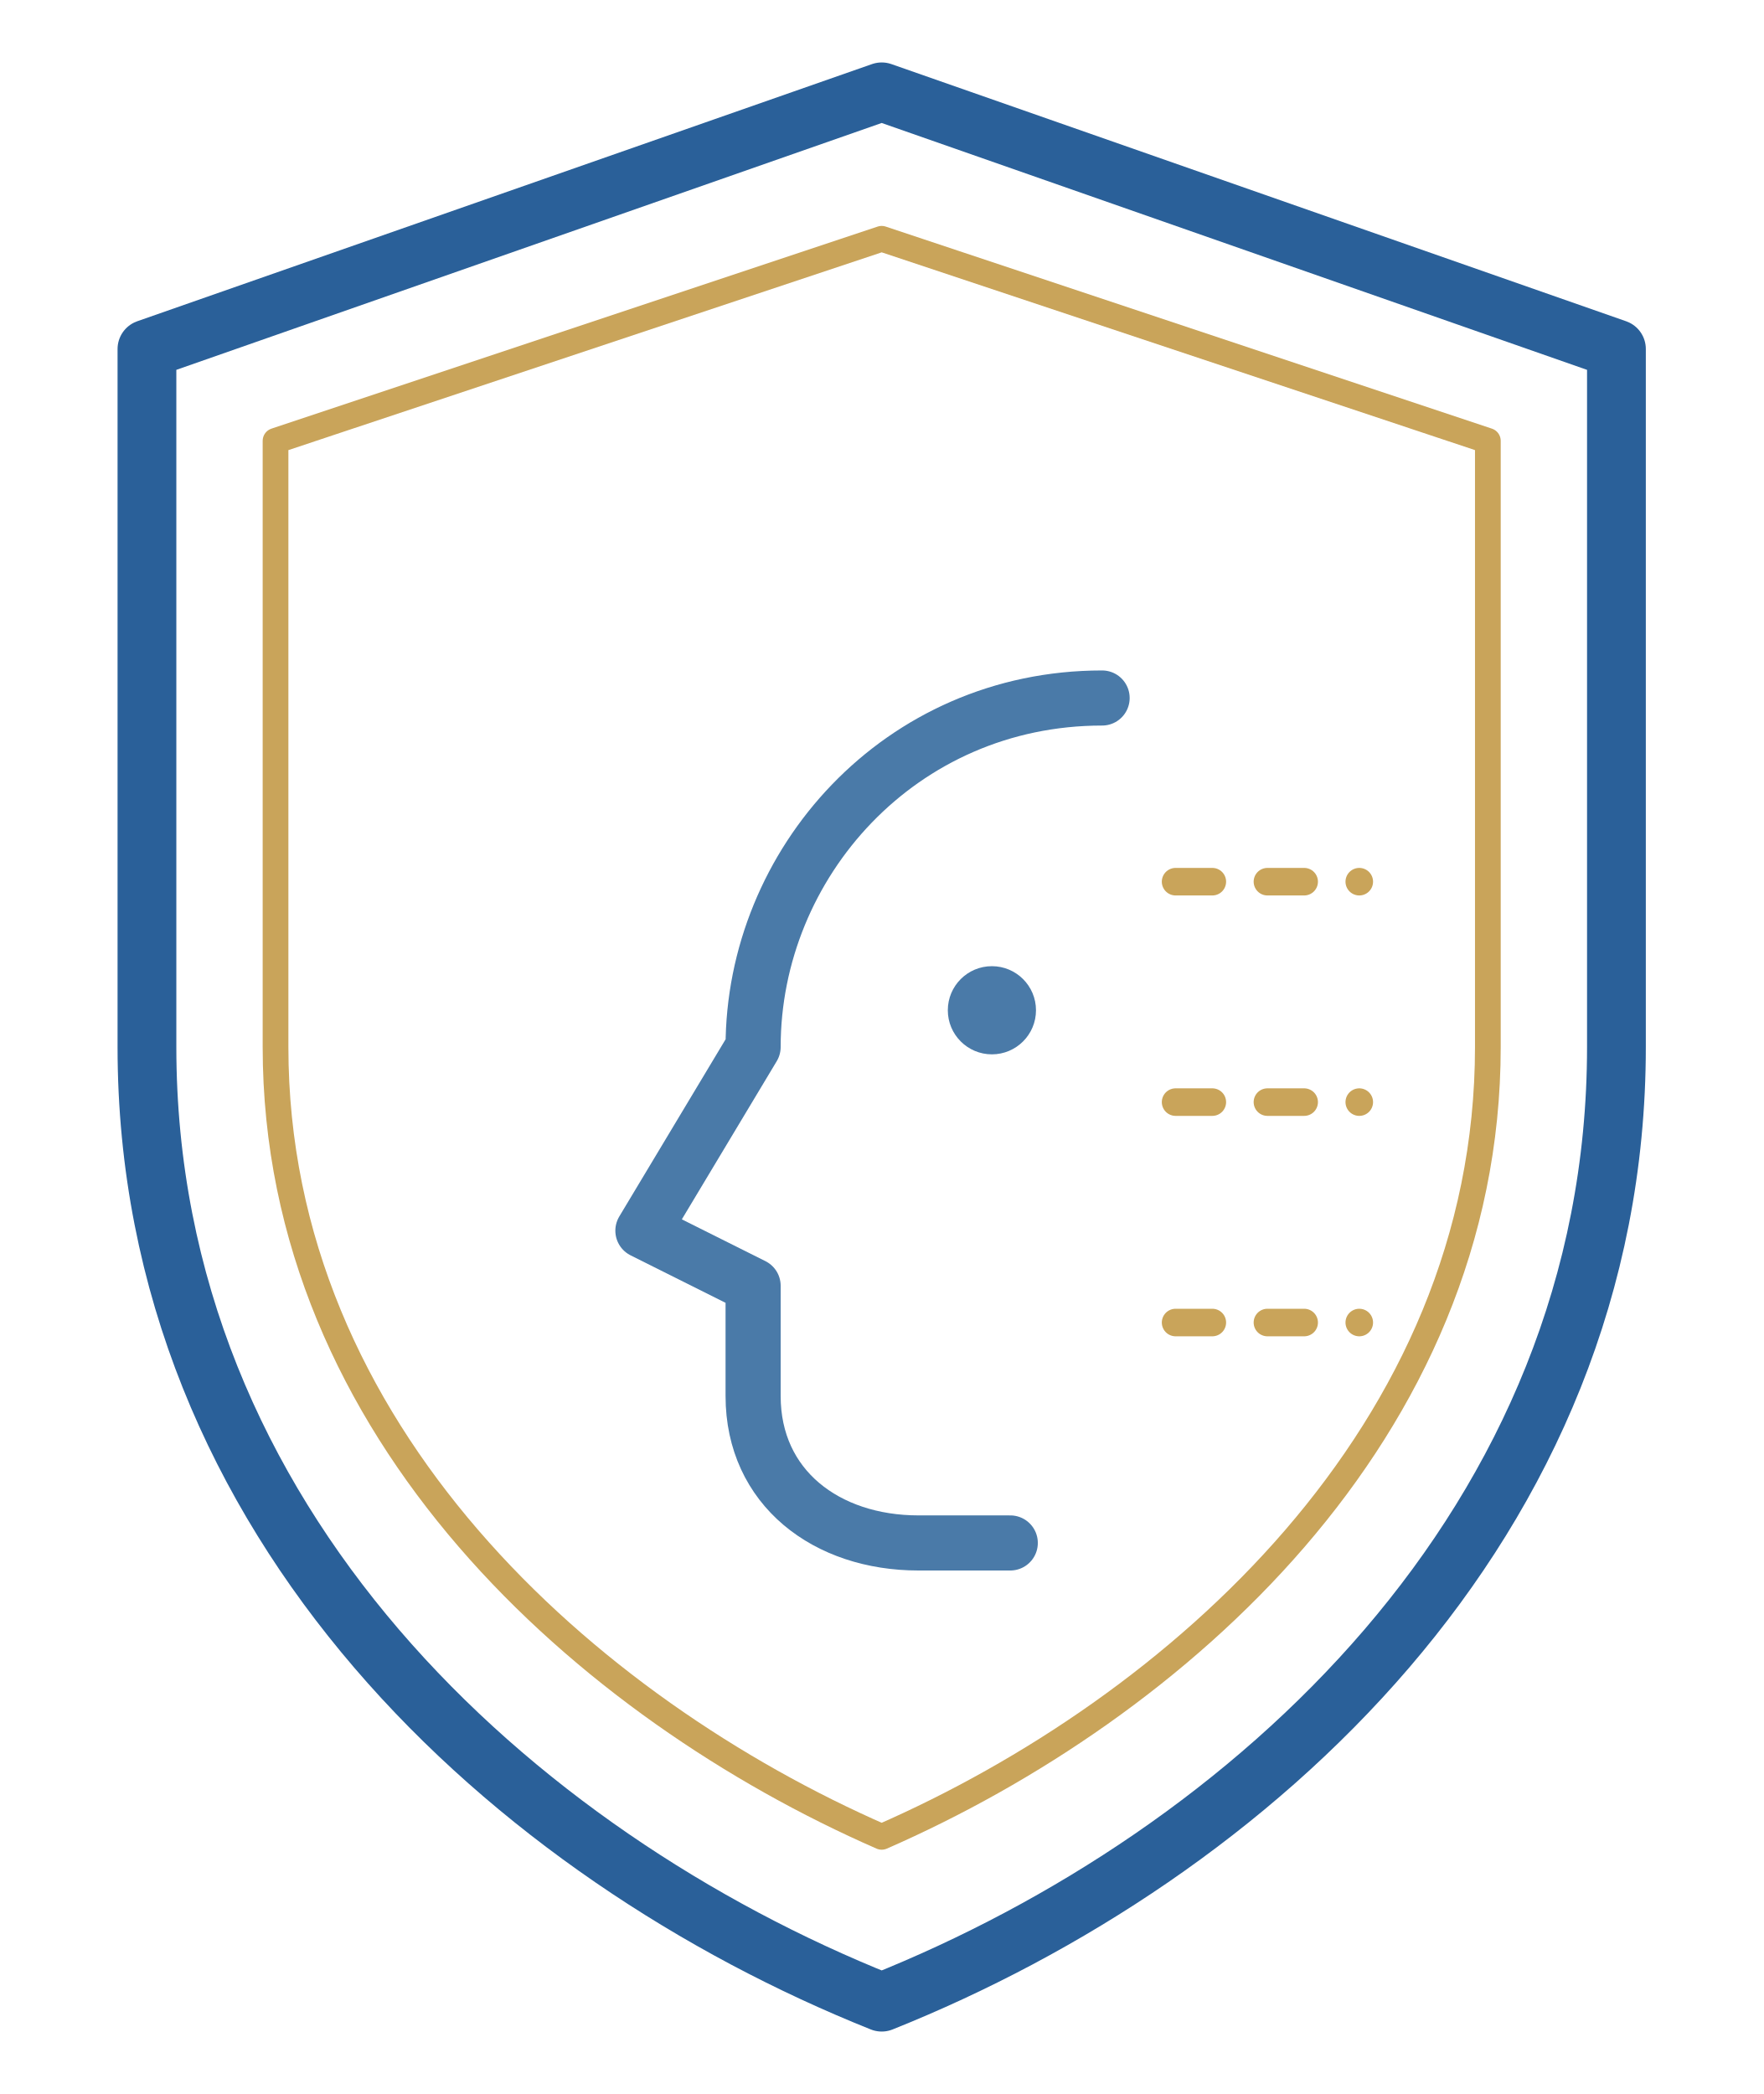
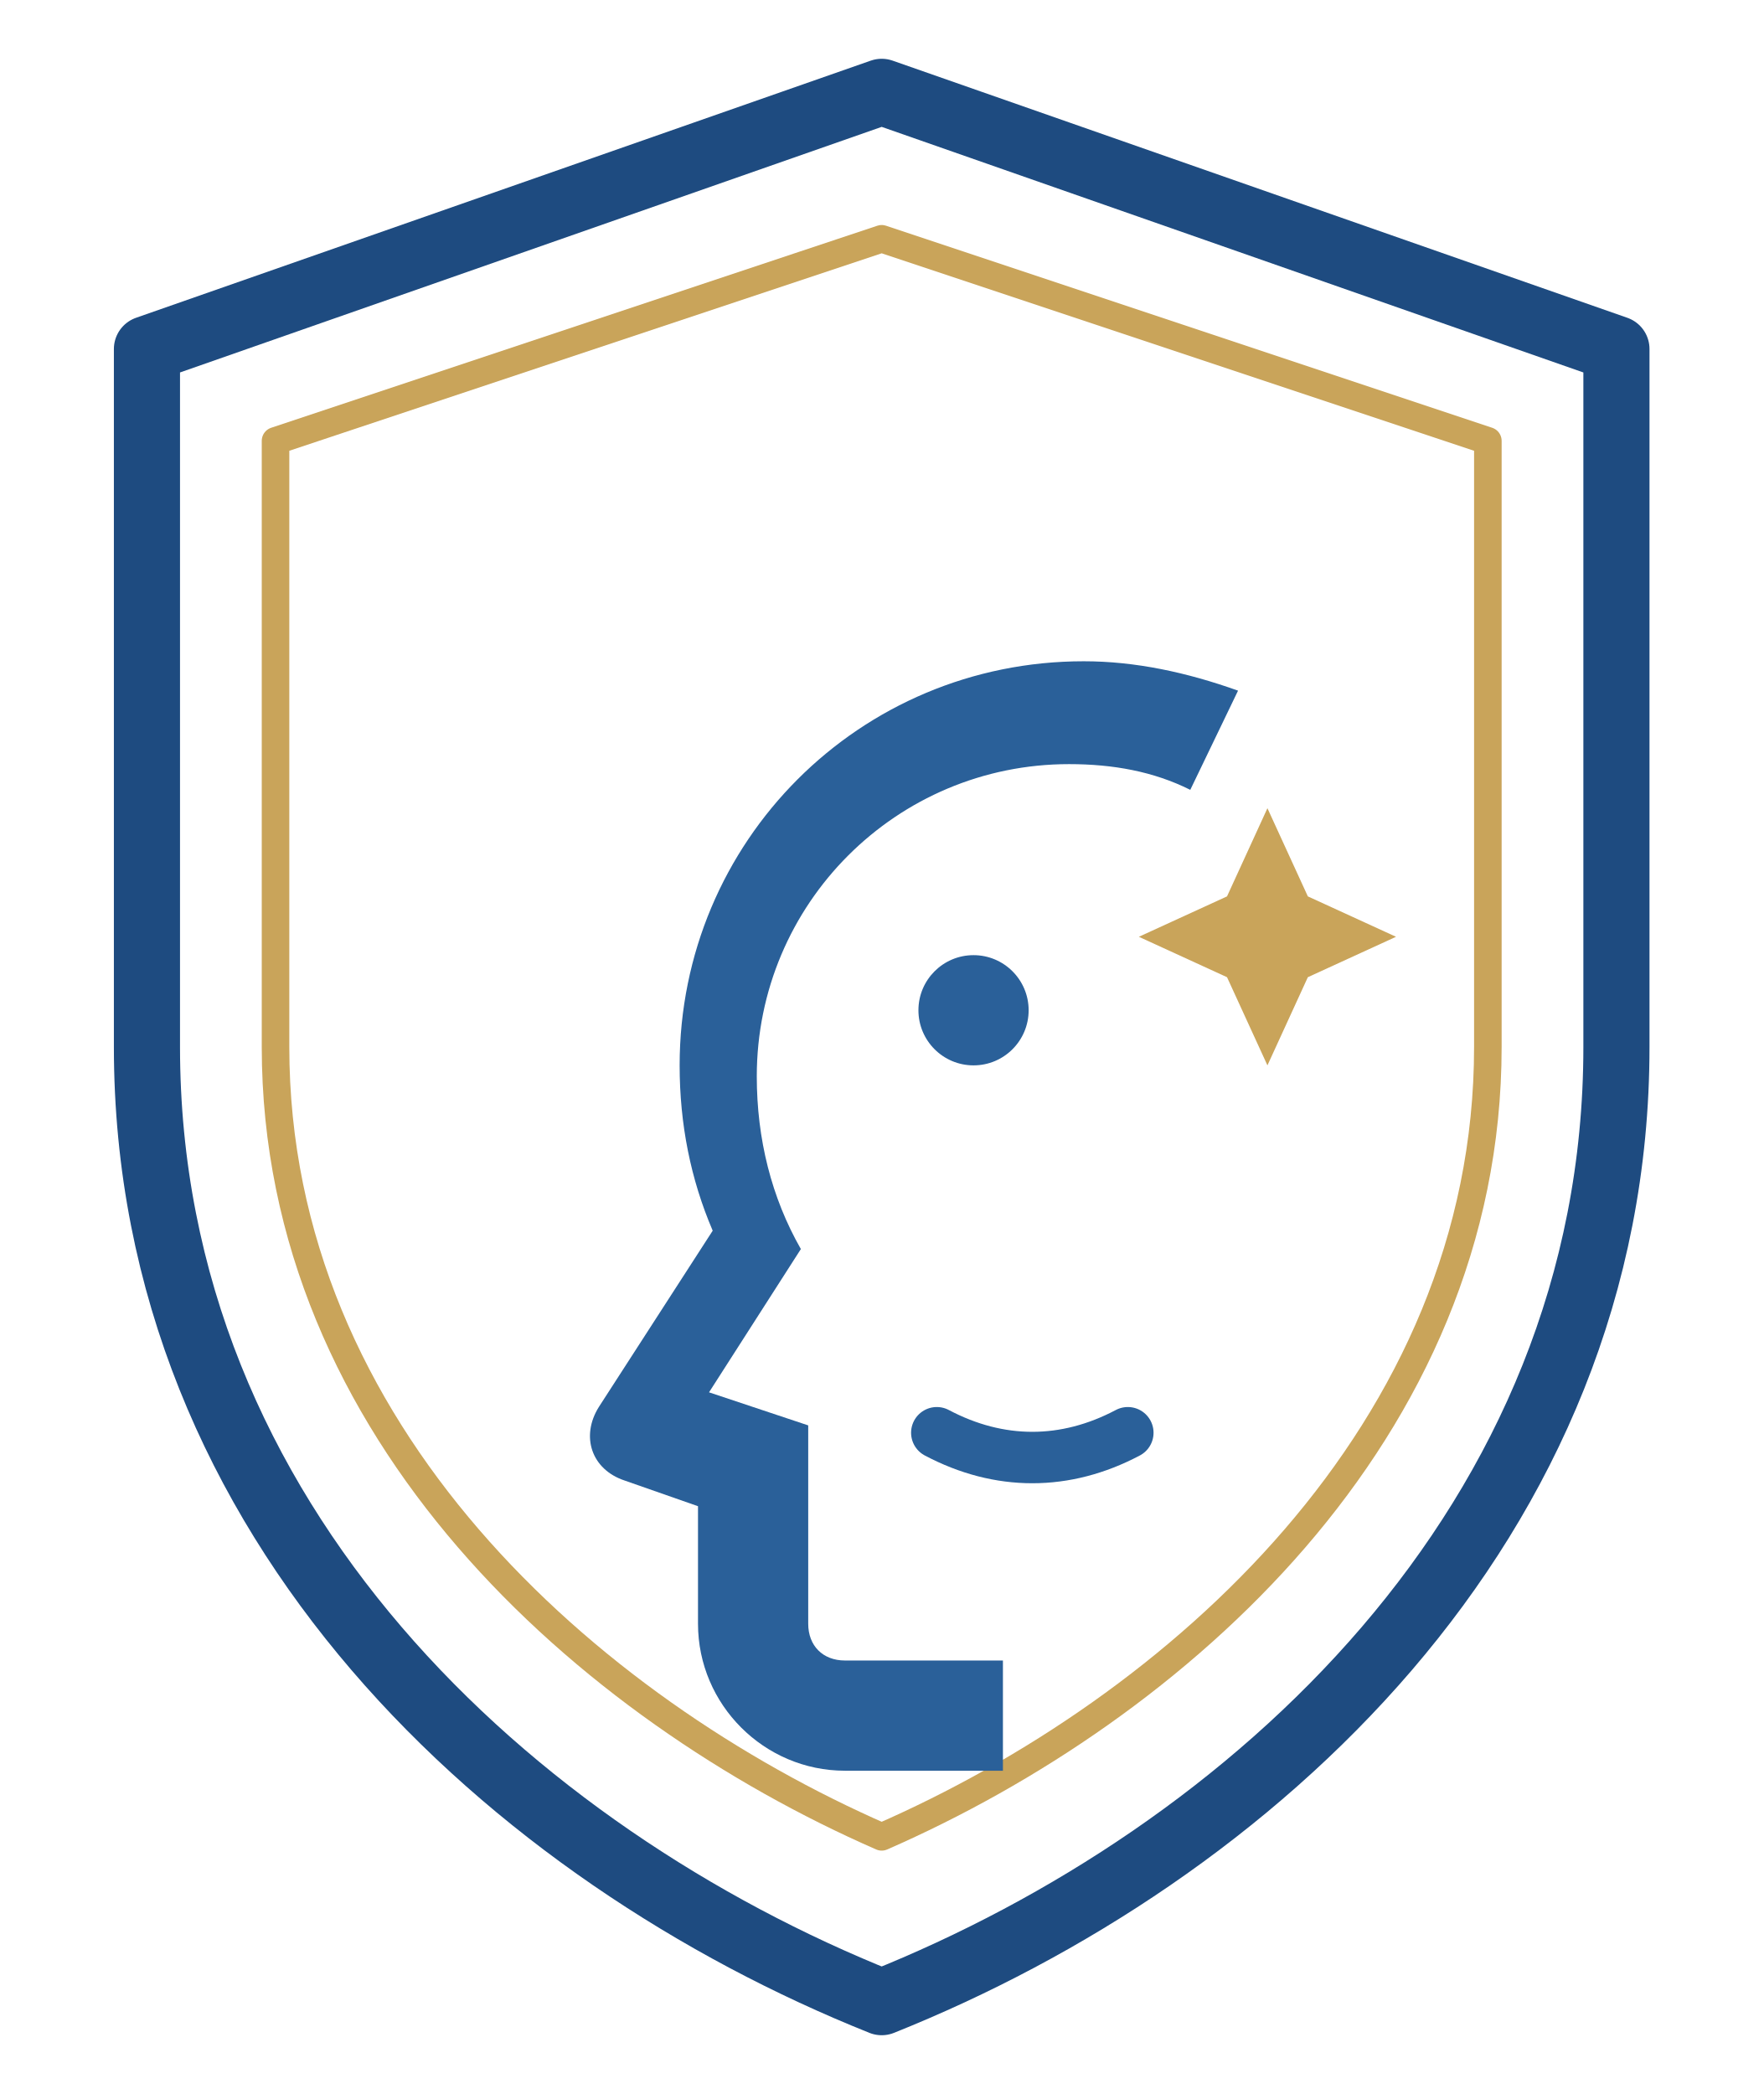
<svg xmlns="http://www.w3.org/2000/svg" viewBox="0 0 96 114" role="img" aria-label="Wappen Ästhetische Chirurgie">
-   <path d="M48 5 L88 19 V57 C88 83 68 101 48 109 C28 101 8 83 8 57 V19 Z" fill="none" stroke="#2A6099" stroke-width="3.2" stroke-linejoin="round" />
-   <path d="M48 13 L81 24 V57 C81 78 64 93 48 100 C32 93 15 78 15 57 V24 Z" fill="none" stroke="#C9A45A" stroke-width="1.4" stroke-linejoin="round" />
-   <path d="M60 38c-11 0-19 9-19 19l-6 10 6 3v6c0 5 4 8 9 8h5" fill="none" stroke="#4A7AA8" stroke-width="3" stroke-linecap="round" stroke-linejoin="round" />
-   <circle cx="54" cy="55" r="2.4" fill="#4A7AA8" />
-   <path d="M64 48h10M64 60h10M64 72h10" stroke="#C9A45A" stroke-width="1.5" stroke-linecap="round" stroke-dasharray="2 3" />
+   <path d="M48 5 L88 19 V57 C88 83 68 101 48 109 C28 101 8 83 8 57 V19 Z" fill="none" stroke="#1E4B80" stroke-width="3.6" stroke-linejoin="round" />
+   <path d="M48 13 L81 24 V57 C81 78 64 93 48 100 C32 93 15 78 15 57 V24 Z" fill="none" stroke="#C9A45A" stroke-width="1.5" stroke-linejoin="round" />
+   <path d="M59 36c-12.2 0-22 9.8-22 22 0 3.2.6 6.2 1.8 9l-6.2 9.6c-1 1.6-.4 3.4 1.4 4            l4 1.4v6.4c0 4.4 3.6 8 8 8h8.6v-6H46c-1.2 0-2-.8-2-2V77.6l-5.4-1.8 5-7.8            c-1.6-2.8-2.4-6-2.4-9.4 0-9.4 7.6-17 17-17 2.4 0 4.6.4 6.6 1.4l2.6-5.4            C64.6 36.6 61.8 36 59 36z" fill="#2A6099" />
+   <circle cx="53" cy="55" r="3" fill="#2A6099" />
+   <path d="M51 78c3.4 1.8 7 1.8 10.4 0" fill="none" stroke="#2A6099" stroke-width="2.8" stroke-linecap="round" />
+   <path d="M69 44l2.2 4.8 4.8 2.2-4.8 2.2L69 58l-2.2-4.8L62 51l4.8-2.2z" fill="#C9A45A" />
</svg>
